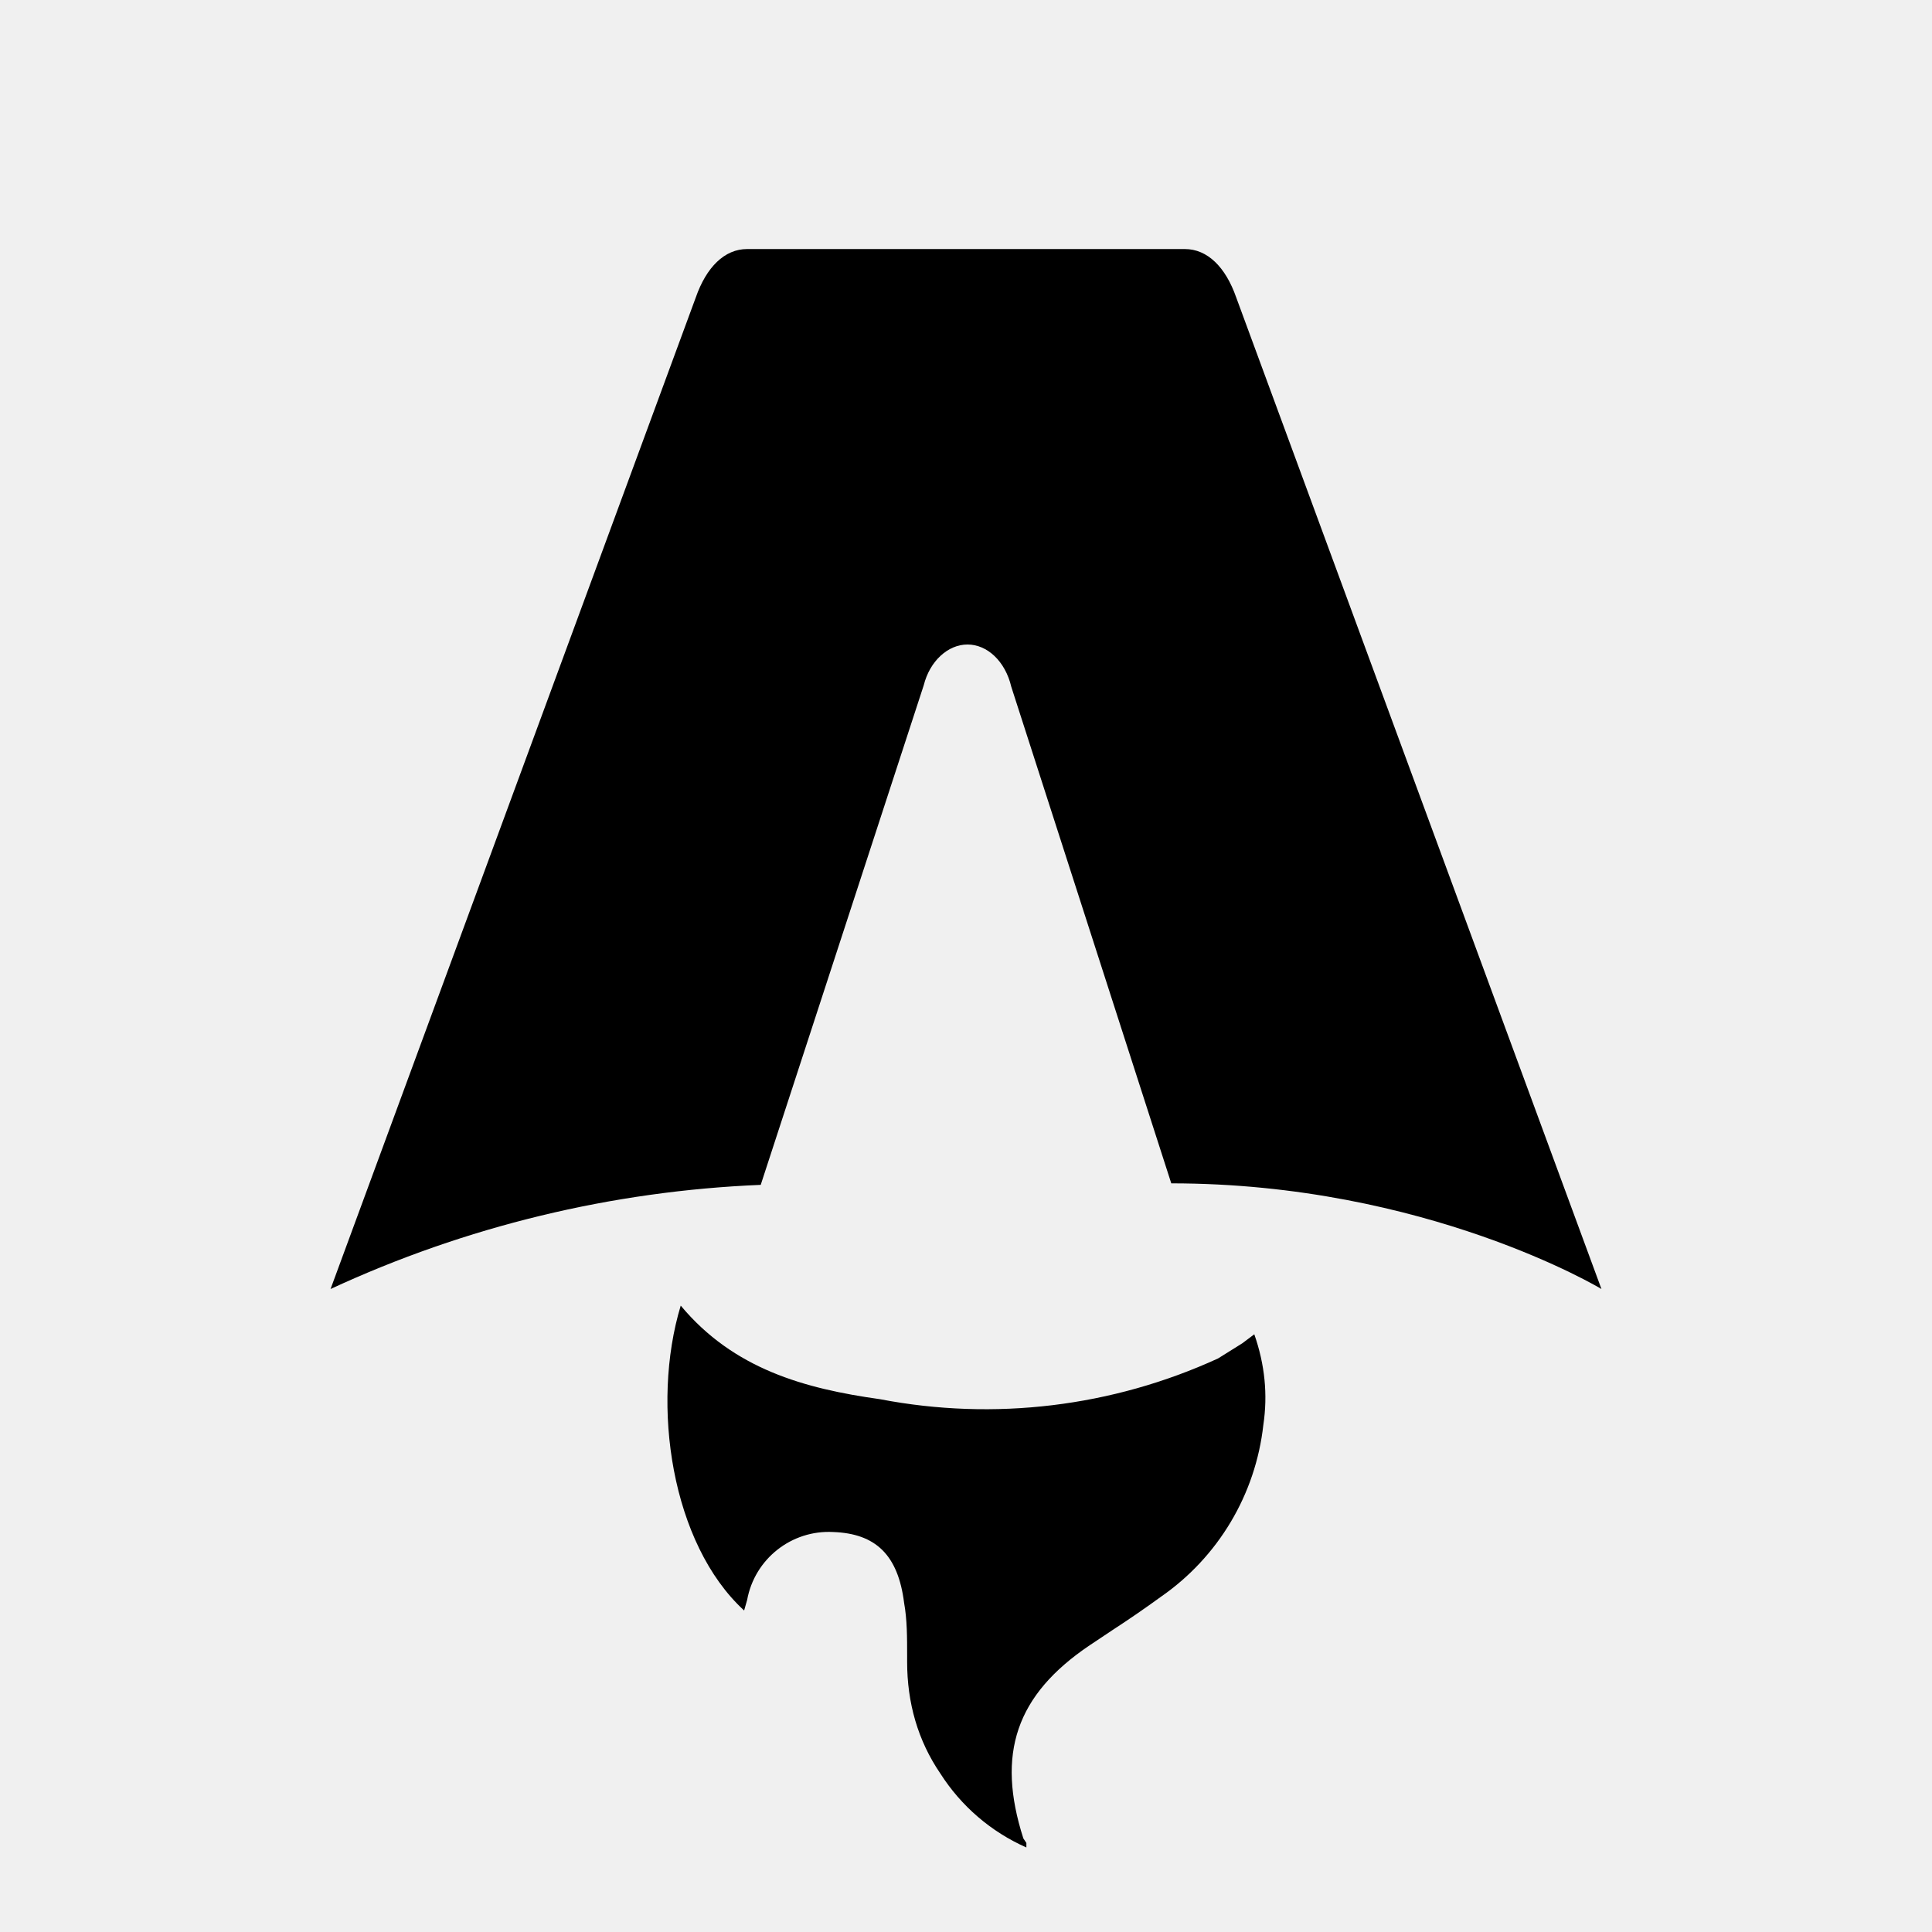
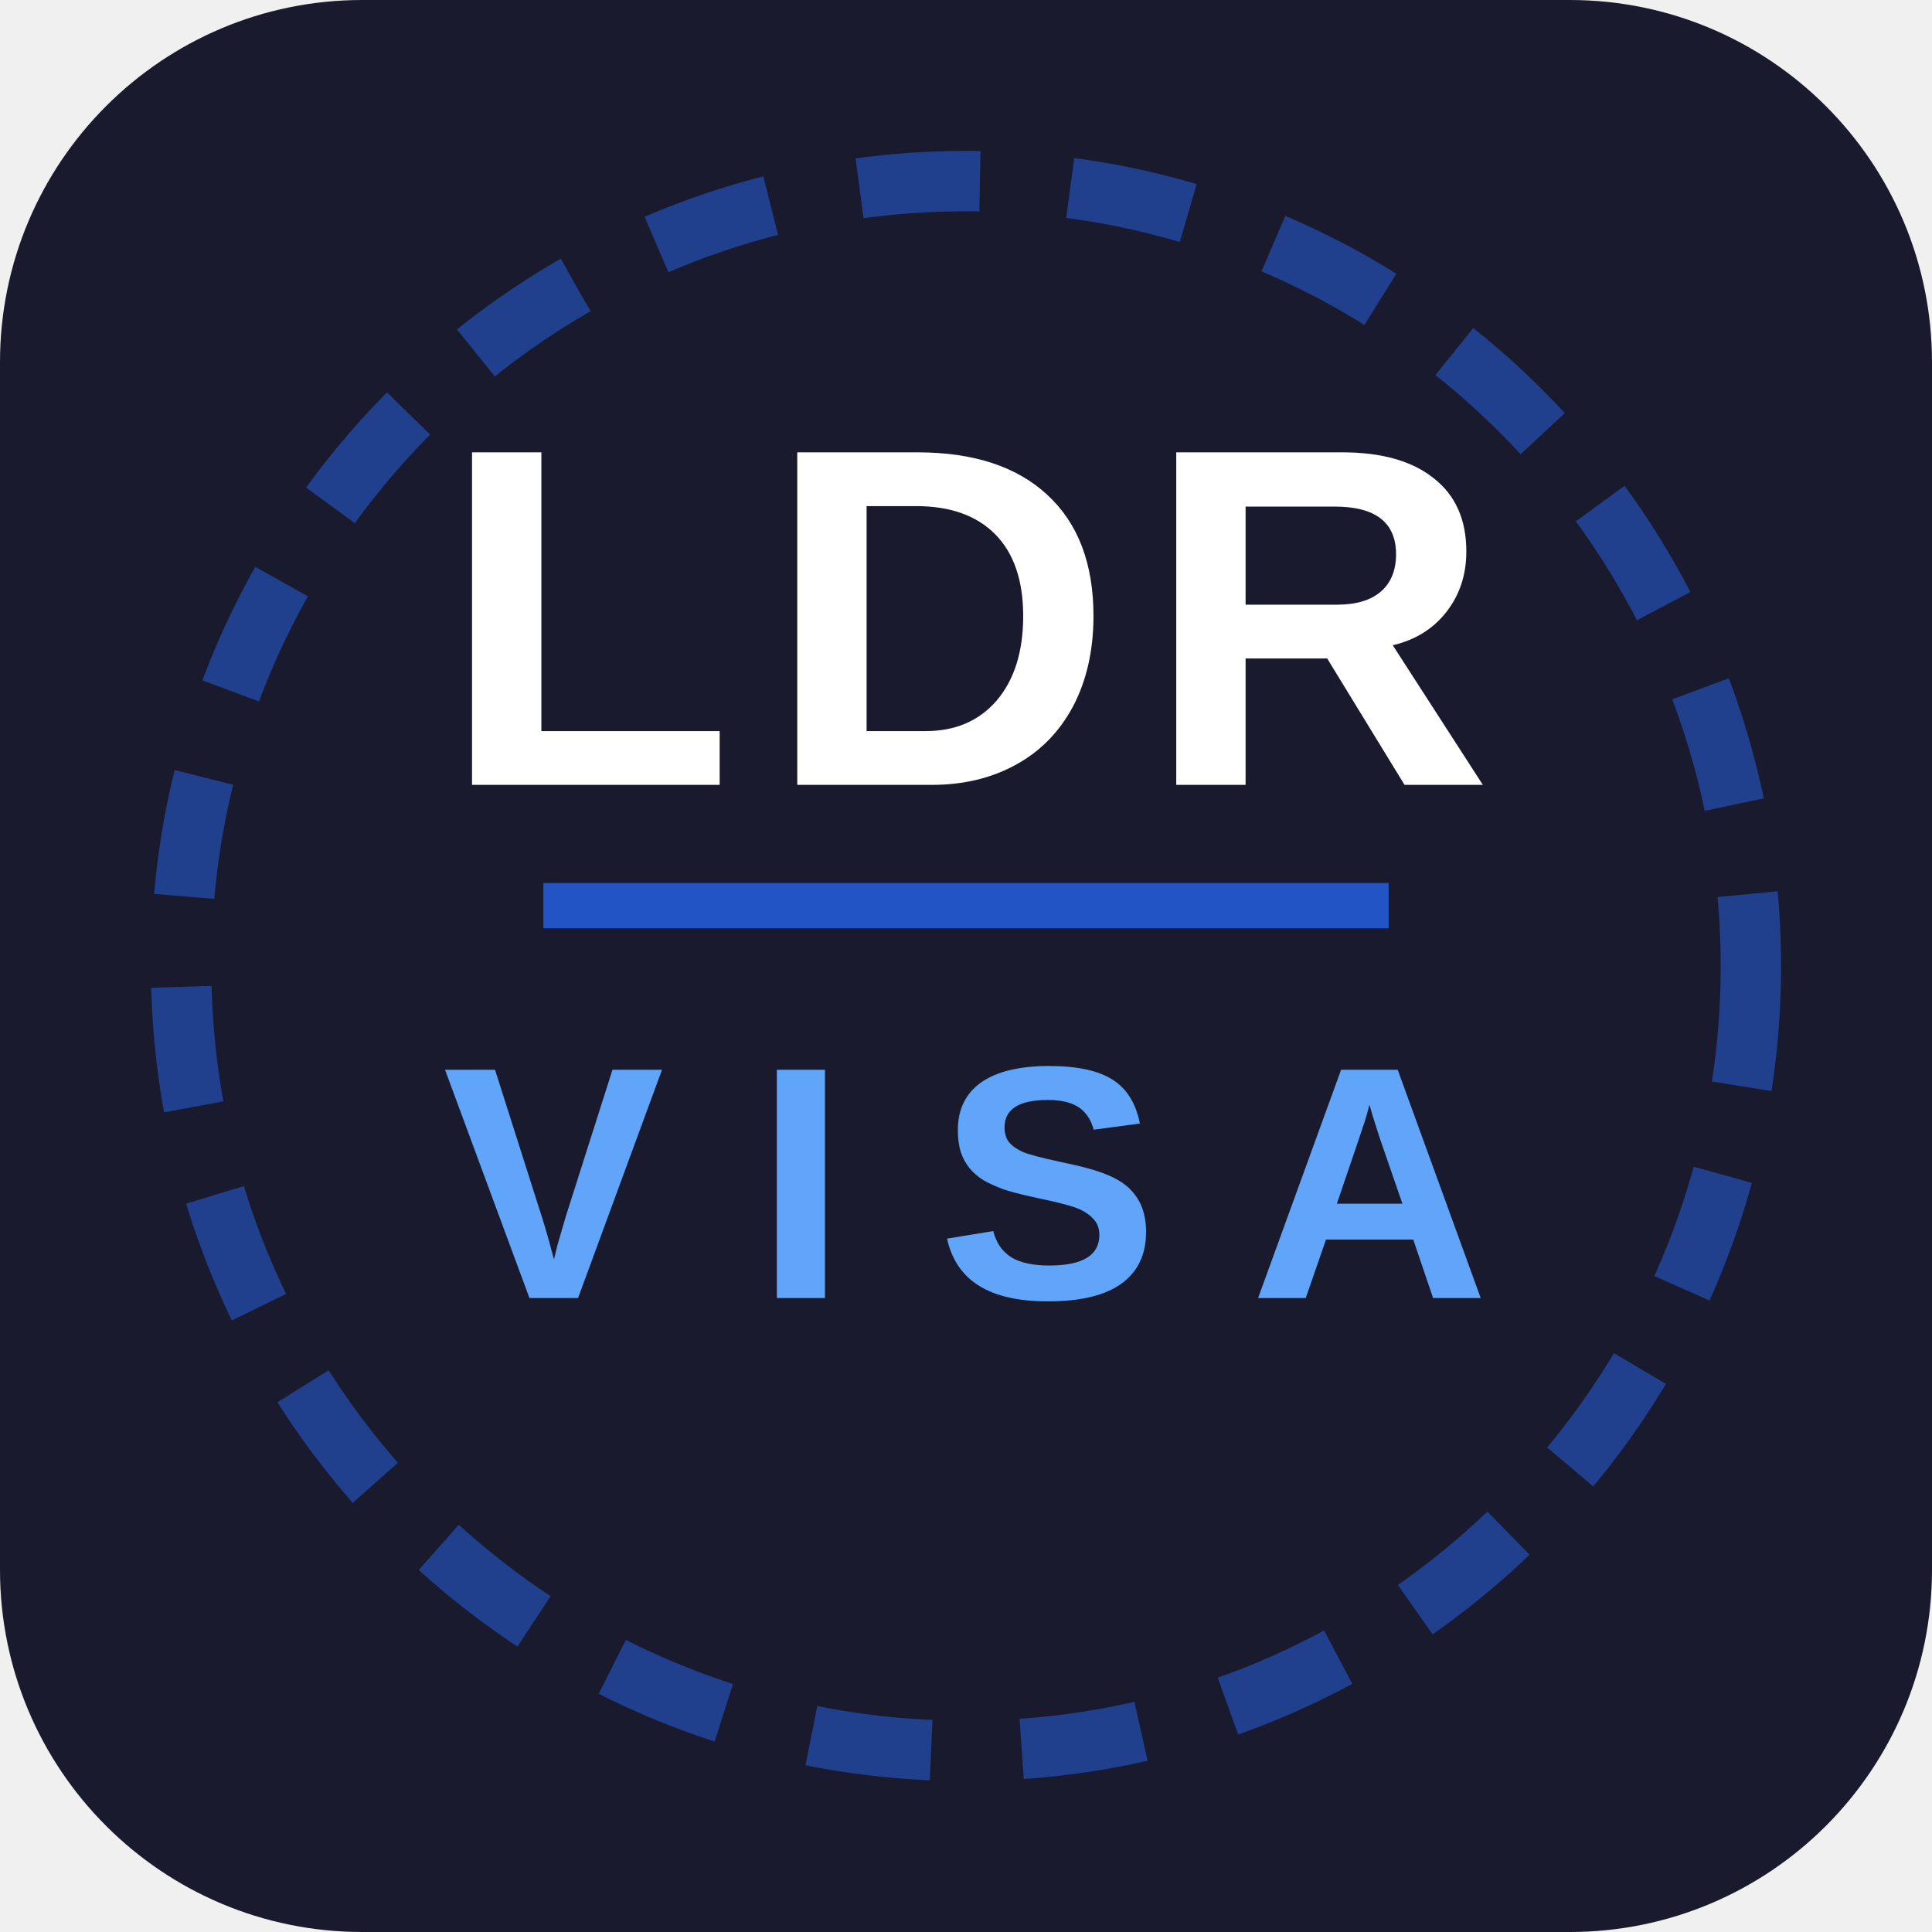
- <svg xmlns="http://www.w3.org/2000/svg" fill="none" viewBox="0 0 128 128">
-   <path d="M50.4 78.5a75.1 75.1 0 0 0-28.5 6.9l24.2-65.7c.7-2 1.9-3.2 3.4-3.2h29c1.5 0 2.7 1.2 3.4 3.2l24.2 65.7s-11.6-7-28.5-7L67 45.5c-.4-1.7-1.6-2.8-2.9-2.8-1.3 0-2.5 1.1-2.9 2.7L50.4 78.5Zm-1.1 28.2Zm-4.2-20.2c-2 6.6-.6 15.8 4.2 20.2a17.5 17.5 0 0 1 .2-.7 5.5 5.5 0 0 1 5.7-4.5c2.8.1 4.3 1.5 4.7 4.7.2 1.1.2 2.3.2 3.5v.4c0 2.7.7 5.2 2.2 7.4a13 13 0 0 0 5.7 4.9v-.3l-.2-.3c-1.8-5.6-.5-9.5 4.4-12.8l1.5-1a73 73 0 0 0 3.2-2.2 16 16 0 0 0 6.8-11.4c.3-2 .1-4-.6-6l-.8.6-1.6 1a37 37 0 0 1-22.4 2.7c-5-.7-9.7-2-13.2-6.2Z" />
-   <style>
-         path { fill: #000; }
-         @media (prefers-color-scheme: dark) {
-             path { fill: #FFF; }
-         }
-     </style>
+ <svg xmlns="http://www.w3.org/2000/svg" viewBox="0 0 64 64" fill="none">
+   <rect width="64" height="64" rx="12" fill="#1a1a2e" />
+   <circle cx="32" cy="32" r="26" stroke="#2563eb" stroke-width="2" stroke-dasharray="4 3" fill="none" opacity="0.5" />
+   <text x="32" y="26" font-family="Arial, sans-serif" font-weight="900" font-size="16" fill="white" text-anchor="middle" letter-spacing="1">LDR</text>
+   <line x1="18" y1="30" x2="46" y2="30" stroke="#2563eb" stroke-width="1.5" opacity="0.8" />
+   <text x="32" y="43" font-family="Arial, sans-serif" font-weight="700" font-size="11" fill="#60a5fa" text-anchor="middle" letter-spacing="3">VISA</text>
</svg>
